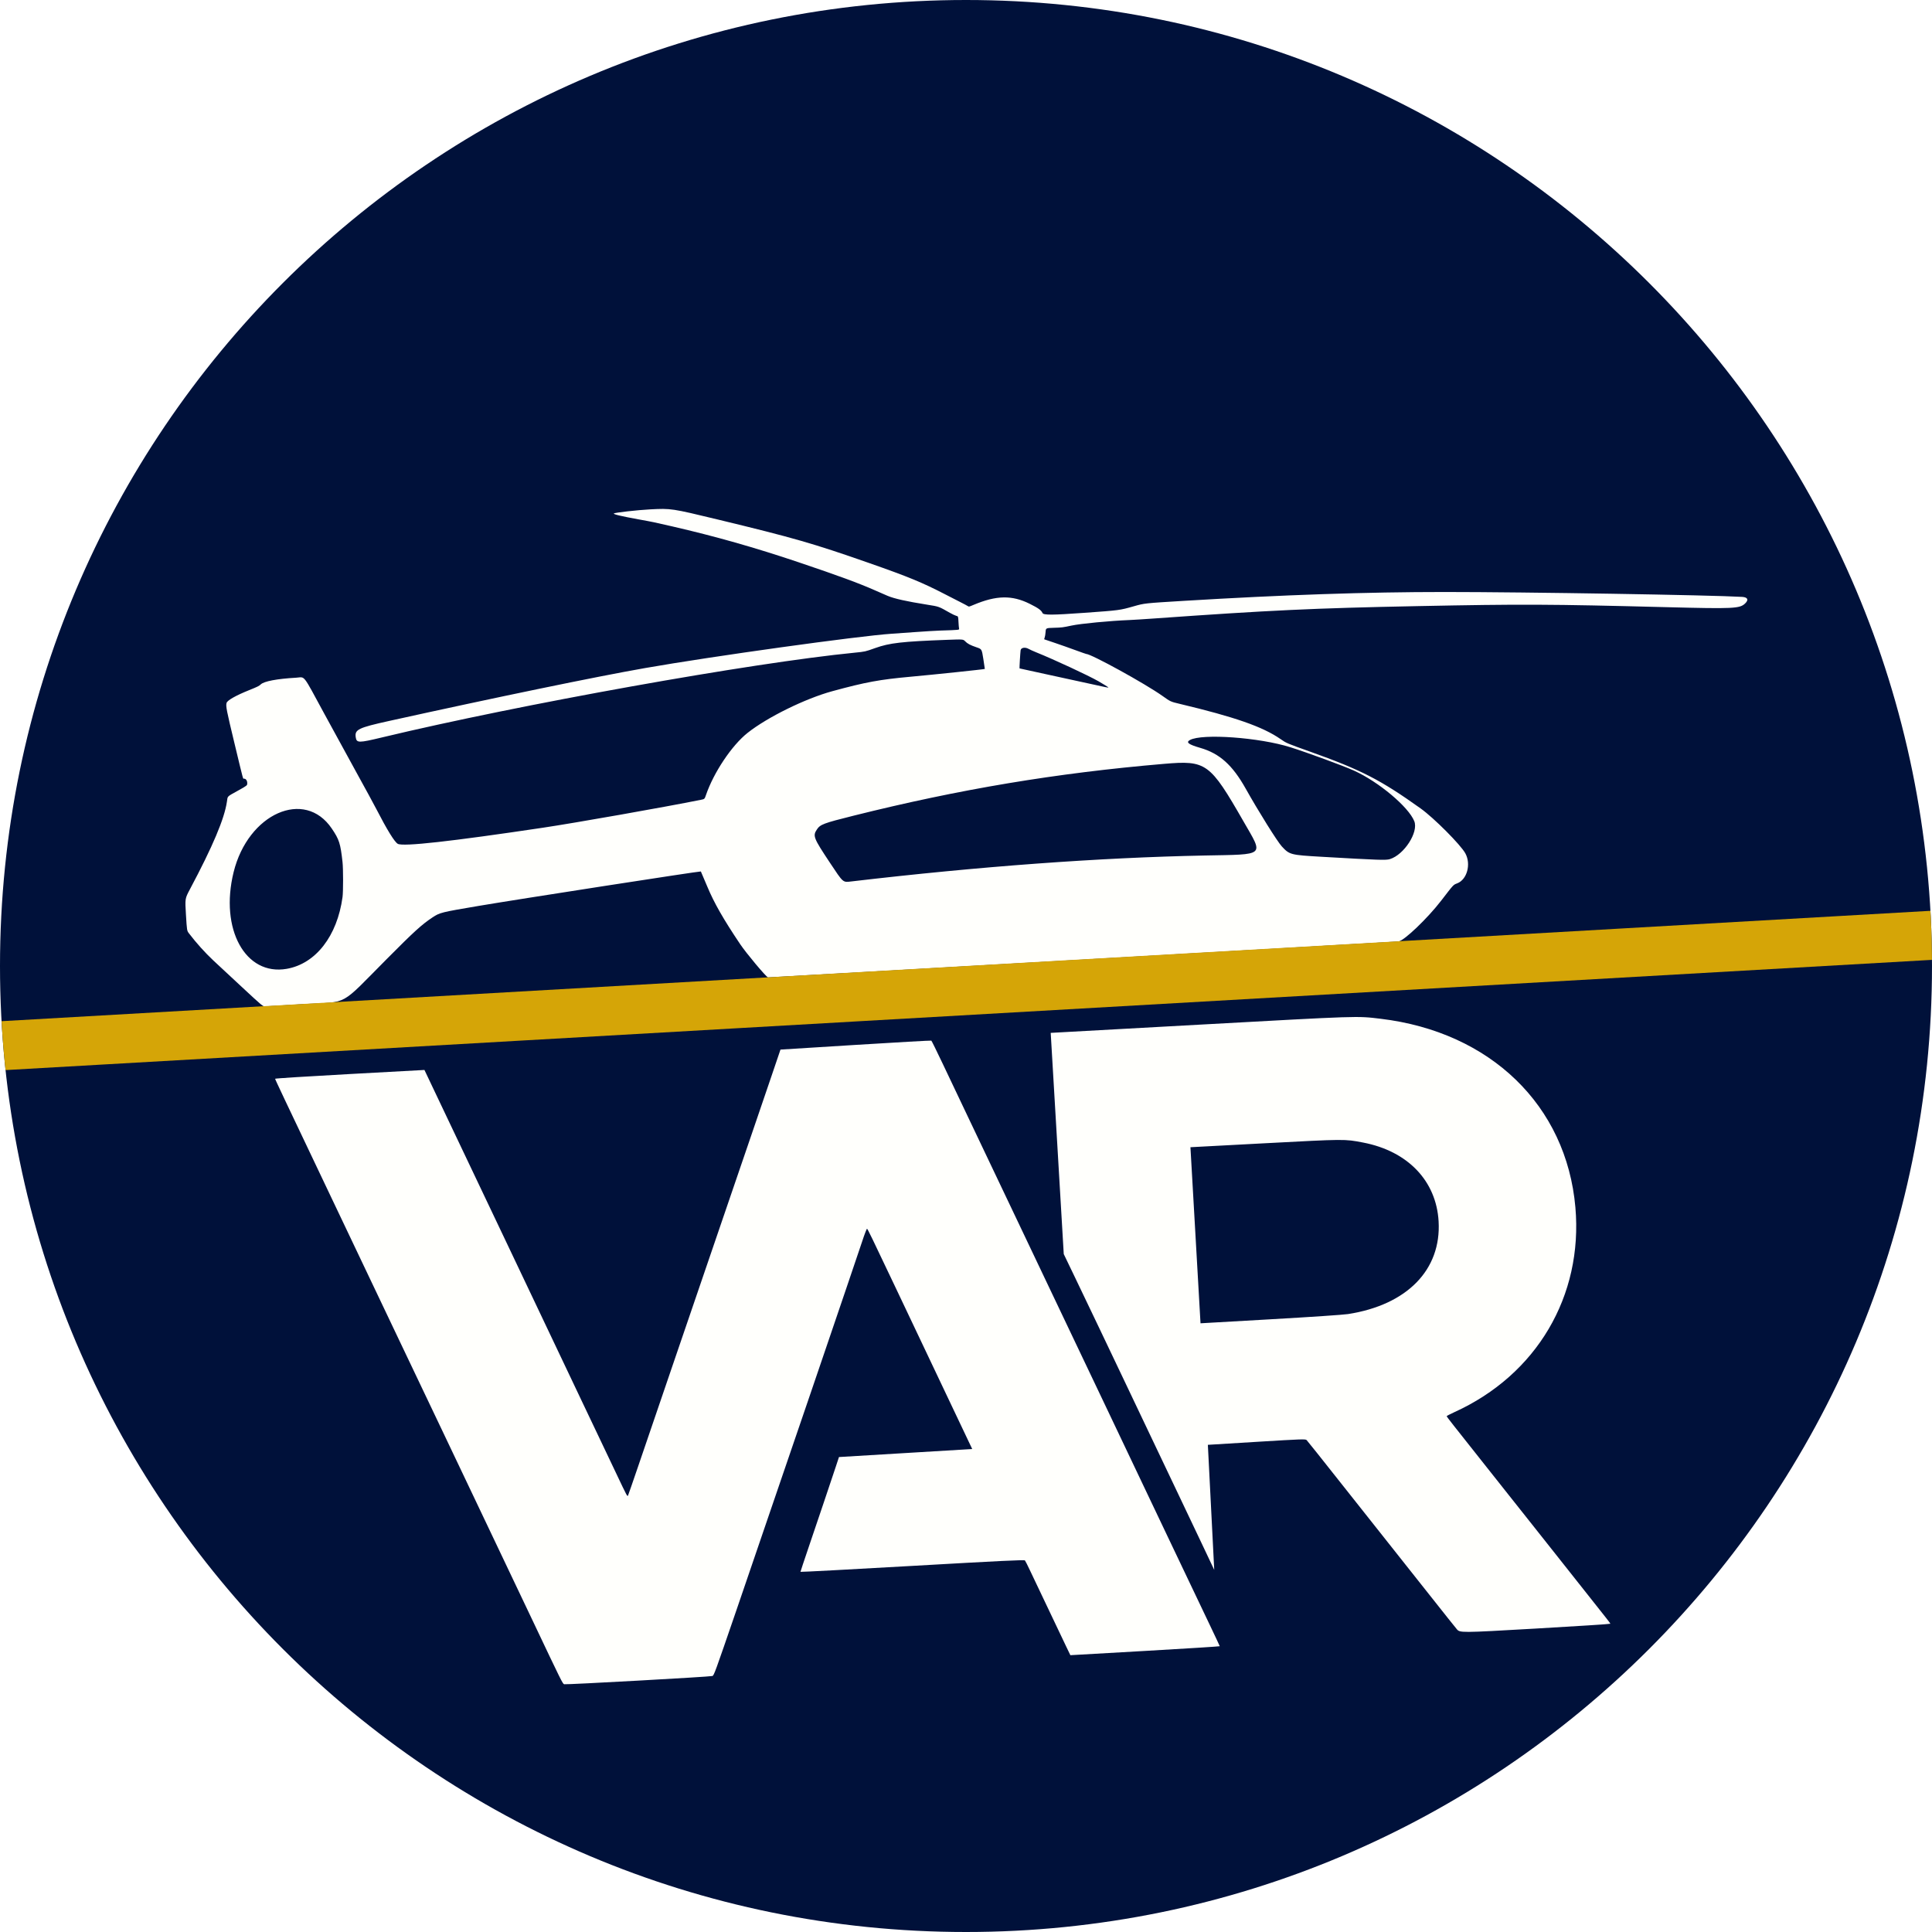
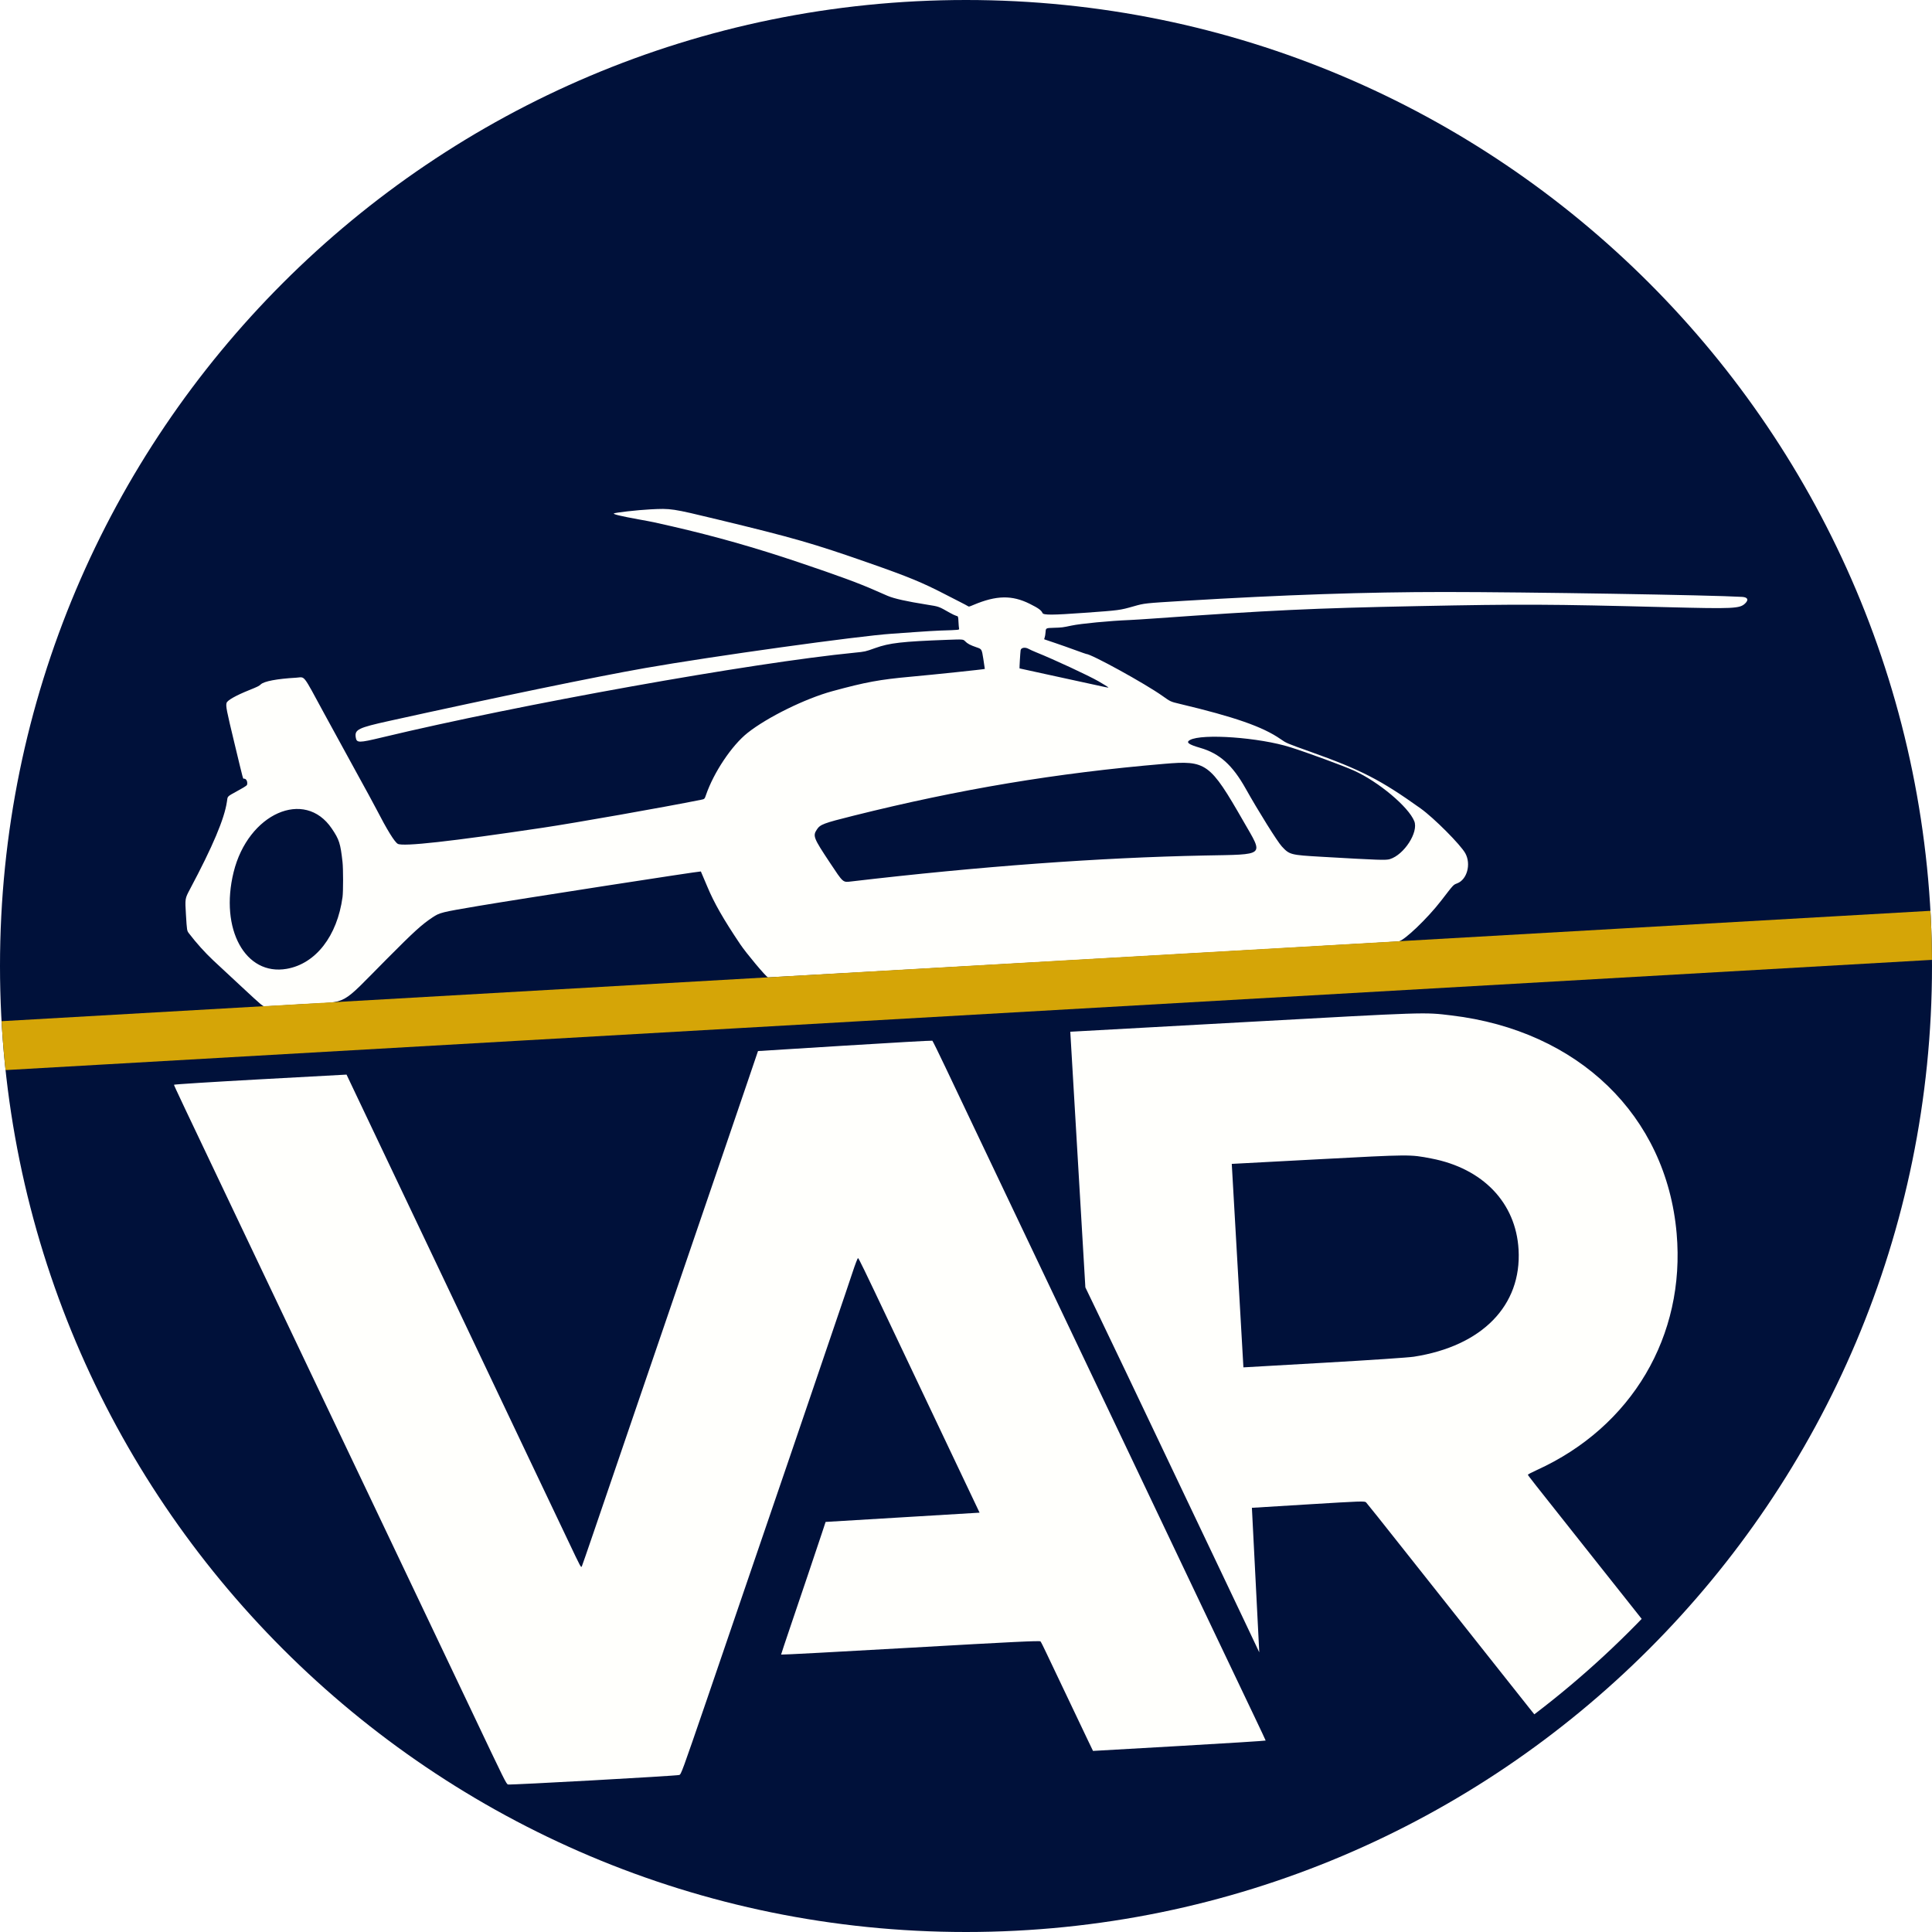
<svg xmlns="http://www.w3.org/2000/svg" viewBox="0 0 512 512" width="512" height="512">
  <defs>
    <clipPath id="n2">
      <circle cx="256" cy="256" r="256" />
    </clipPath>
  </defs>
  <g clip-path="url(#n2)">
    <circle cx="256" cy="256" r="256" fill="#00113A" />
    <g fill="#FFFFFC" transform="translate(49.00,134.89) scale(0.414)">
      <path d="M35.7 305.27C27.86 297.99 20 290.67 18.23 289.02C12.94 284.07 7.26 277.76 2.59 271.63C1.3 269.94 1.3 269.94 0.67 259.67C0.04 249.4 0.04 249.4 3.21 243.43C17.85 215.93 25.31 198.26 26.9 187.33C27.45 183.58 26.65 184.36 34.25 180.13C39.92 176.97 39.91 176.98 39.91 175.49C39.91 173.85 39.02 172.61 37.83 172.6C37.11 172.6 37.81 175.22 31.69 149.81C26.64 128.87 26.11 126.2 26.67 124.15C27.12 122.49 32.62 119.37 41.13 115.95C46.53 113.78 47.49 113.3 48.58 112.26C50.67 110.26 58.97 108.69 71.24 107.99C77.19 107.64 74.98 104.81 89.29 131.15C96.15 143.79 105.73 161.29 110.57 170.04C115.41 178.79 120.75 188.62 122.44 191.88C129.48 205.52 134.23 213.21 136.29 214.34C139.72 216.22 170.18 212.83 229.23 204.01C250.02 200.91 306.75 190.88 330.23 186.17C332.66 185.68 332.66 185.68 333.54 183.12C338.5 168.63 350.1 151.3 360.17 143.32C372.8 133.3 397.13 121.34 414.41 116.63C435.84 110.79 444.66 109.17 464.81 107.34C479.81 105.98 511.76 102.62 512.05 102.38C512.08 102.36 511.65 99.49 511.1 96.01C510.1 89.68 510.1 89.68 506.87 88.58C502.65 87.13 501 86.26 499.45 84.67C498.18 83.37 498.18 83.37 487.88 83.75C459.05 84.82 451.08 85.73 441.9 89.01C435.4 91.33 435.45 91.31 428.8 91.97C362.81 98.45 214.12 125.11 126.21 146.21C111.13 149.83 109.91 149.82 109.35 146.09C108.62 141.18 110.96 140.04 130.7 135.68C199.78 120.43 262.82 107.4 294.63 101.81C336.98 94.36 431.41 81.22 452.54 79.84C455.13 79.67 462.05 79.18 467.91 78.75C473.77 78.33 480.74 77.91 483.41 77.82C496.02 77.41 495.76 77.44 495.55 76.49C495.44 76.03 495.28 74.08 495.18 72.17C495.01 68.69 495.01 68.69 493.75 68.38C493.06 68.2 491.24 67.34 489.71 66.47C482.4 62.32 482.87 62.48 475.05 61.23C461.69 59.09 454.17 57.41 449.82 55.59C448.42 55 444.91 53.47 442.02 52.19C431.61 47.57 418.28 42.66 392.8 34.08C364.87 24.67 339.59 17.5 311.76 11.09C299.95 8.37 299.99 8.38 290.21 6.6C279.38 4.63 274.04 3.36 274.55 2.87C275.14 2.3 289.73 0.65 297.88 0.23C311.16 -0.46 311.55 -0.4 341.15 6.74C389.7 18.46 402.15 22.04 437.97 34.58C462.99 43.33 472.02 47.05 486.52 54.55C489.7 56.2 494.13 58.47 496.36 59.59C498.58 60.72 500.74 61.86 501.14 62.13C501.87 62.62 501.89 62.62 504.82 61.38C519.4 55.23 529.43 55.03 540.79 60.69C546.35 63.46 548.17 64.78 548.98 66.6C549.58 67.97 555.31 67.94 575.92 66.45C598.39 64.83 598.39 64.83 607.34 62.29C614.29 60.32 614.14 60.33 639.56 58.79C703.41 54.93 756.26 53.13 806.36 53.13C858.12 53.13 977.54 55.09 996.82 56.26C1000.43 56.48 1001.17 58.14 998.71 60.49C995.29 63.76 991.43 63.94 948.73 62.85C873.08 60.91 856.08 60.83 788.97 62.17C722.22 63.5 694.67 64.8 620.01 70.11C613.86 70.55 607 70.98 604.77 71.07C591.89 71.59 573.5 73.35 567.47 74.64C561.97 75.82 561.32 75.9 556.36 76.04C551.11 76.19 551.11 76.19 550.94 78.75C550.84 80.16 550.57 81.77 550.34 82.33C550.01 83.11 549.99 83.38 550.24 83.47C550.42 83.53 553.42 84.55 556.9 85.72C560.39 86.9 566.25 88.96 569.93 90.32C573.61 91.67 576.74 92.77 576.89 92.77C580.14 92.77 614.7 111.79 625.81 119.69C630.93 123.34 630.93 123.34 636.87 124.75C672.02 133.12 689.95 139.38 701.29 147.24C705.18 149.93 705.18 149.93 720.24 155.31C752.95 166.98 765.35 173.35 790.99 191.66C799.5 197.73 816.67 214.97 819.64 220.42C823.42 227.36 820.75 237.21 814.42 239.63C811.9 240.59 812.26 240.2 804.25 250.61C795.46 262.02 780.6 276.24 776.87 276.82C775.66 277 373.53 299.94 373.25 299.84C371.87 299.33 359.32 284.34 355.46 278.59C344.66 262.51 338.75 252.16 334.39 241.69C332.21 236.45 330.36 232.1 330.28 232.02C329.97 231.71 213.68 249.73 187.97 254.08C164.08 258.12 163.13 258.35 158.5 261.43C151.54 266.06 146.73 270.44 129.11 288.18C98.73 318.77 105.03 315.29 77.25 316.85C63.91 317.61 52.31 318.29 51.48 318.37C49.96 318.52 49.96 318.52 35.7 305.27ZM65.16 294.35C83.73 291.12 97.51 273.39 100.91 248.38C101.38 244.97 101.37 230.17 100.9 226C99.56 213.99 98.8 211.61 94.02 204.55C76.64 178.83 40.43 194.92 31.18 232.47C22.2 268.91 38.7 298.96 65.16 294.35ZM426.51 238.42C508.82 228.76 585.47 223.14 652.64 221.81C692.24 221.03 690.56 222.48 677.71 200.11C656.08 162.43 653.86 160.82 626.75 163.14C557.73 169.02 495.94 179.34 427.86 196.36C408.78 201.13 406.7 201.91 404.56 205.13C401.84 209.25 402.31 210.47 412.79 226.27C421.54 239.45 421.09 239.05 426.51 238.42ZM771.34 224.12C780.47 221.3 789.76 206.88 786.96 199.86C783.31 190.7 764.16 174.62 748.38 167.48C741.64 164.43 718.63 155.97 707.64 152.51C687.74 146.23 651.12 143.59 643.34 147.88C640.63 149.37 642.43 150.74 649.96 152.91C662.3 156.47 670.56 163.87 679.03 178.98C687.23 193.6 699.29 212.89 702.16 215.99C707.1 221.32 707.66 221.47 727.59 222.62C764.71 224.76 768.81 224.9 771.34 224.12ZM591.15 114.24C591.15 114.08 588 112.11 584.82 110.28C578.3 106.55 556.35 96.34 545.07 91.8C543.08 91 540.82 89.97 540.03 89.52C537.82 88.26 535.19 88.74 534.96 90.44C534.72 92.22 534.14 101.92 534.27 102.04C534.33 102.09 541.55 103.67 550.3 105.55C559.05 107.43 571.61 110.17 578.21 111.63C589.8 114.19 591.15 114.47 591.15 114.24Z" fill-rule="evenodd" />
    </g>
    <g transform="translate(256,256) rotate(-3.275)">
      <rect x="-614.4" y="0" width="1228.8" height="13" fill="#D5A507" />
    </g>
    <g transform="rotate(-3.275 256 256)">
      <defs>
        <clipPath id="wc2">
          <circle cx="256" cy="256" r="249.00" />
        </clipPath>
      </defs>
      <g clip-path="url(#wc2)">
-         <g fill="#FFFFFC" transform="translate(71.50,275.00) scale(0.34501)">
+         <g fill="#FFFFFC" transform="translate(44.65,275.00) scale(0.39871)">
          <path d="M195.1 478.09C193.93 477.63 193.3 476.14 173.69 427.85C169.31 417.07 161.96 399.04 157.36 387.77C144.85 357.16 130.53 321.99 124.7 307.6C121.86 300.58 116.25 286.82 112.24 277.02C99.77 246.52 89.4 221.12 84.01 207.84C76.29 188.85 63.1 156.48 36.82 92.04C5.35 14.87 0 1.67 0 1.08C0 0.81 25.85 0.66 57.45 0.74L114.9 0.89L119.73 12.77C122.38 19.3 128.74 34.93 133.87 47.51C145.14 75.16 159.52 110.48 170.14 136.58C174.45 147.19 182.06 165.9 187.05 178.15C196.26 200.76 206.8 226.67 220.74 260.99C224.99 271.44 230.49 284.93 232.96 290.97C235.43 297.02 240.44 309.31 244.09 318.29C251.9 337.51 251.75 337.2 252.42 336.01C252.69 335.53 256.69 325.8 261.33 314.39C269.84 293.41 277.55 274.47 295.12 231.29C300.44 218.23 308.05 199.52 312.04 189.73C318.74 173.26 325.93 155.59 346.48 105.11C350.8 94.49 358.42 75.79 363.41 63.54C368.4 51.29 376.16 32.19 380.66 21.08L388.83 0.89L446.64 0.59C478.44 0.43 504.66 0.45 504.91 0.64C505.16 0.82 508.67 9.11 512.7 19.04C516.73 28.98 524.11 47.13 529.11 59.38C541.84 90.6 555.55 124.24 565.9 149.64C570.75 161.56 578.1 179.6 582.23 189.73C586.36 199.85 593.99 218.56 599.17 231.29C604.36 244.03 612.91 265.01 618.18 277.91C633.59 315.68 644.01 341.24 650.83 358.08C654.35 366.73 659.95 380.49 663.29 388.66C666.63 396.82 673.22 412.99 677.95 424.58C682.68 436.18 689.46 452.8 693.03 461.52C696.6 470.24 699.52 477.52 699.52 477.7C699.52 477.88 673.66 478.03 642.04 478.03L584.56 478.03L581.68 471.05C577.2 460.19 560.23 418.53 557.18 410.93C555.68 407.17 554.19 403.76 553.87 403.36C553.42 402.77 535.39 402.61 467.27 402.61C419.95 402.61 381.24 402.46 381.24 402.26C381.24 402.07 384.56 393.72 388.61 383.71C396.8 363.5 408.21 335.11 412.82 323.49L415.81 315.92L467.08 315.77L518.34 315.62L513.87 304.63C511.41 298.59 505.44 283.89 500.59 271.97C495.75 260.05 487.88 240.68 483.1 228.92C478.32 217.16 470.83 198.72 466.45 187.95C450.59 148.87 447.82 142.25 447.34 142.09C447.07 142 445.2 146.13 443.18 151.28C441.16 156.42 434.67 172.52 428.75 187.05C422.83 201.59 414.81 221.36 410.93 231C407.04 240.63 399.56 259.07 394.3 271.97C376.24 316.27 366.82 339.41 358.64 359.56C345.14 392.83 338.8 408.42 330.37 429.04C311.03 476.38 310.36 477.95 309.1 478.28C307.23 478.79 196.4 478.6 195.1 478.09ZM881.95 474.91C879.81 472 876.03 466.65 856.48 438.84C852.23 432.79 840.49 416.09 830.38 401.72C820.26 387.35 807.21 368.78 801.36 360.45C784.84 336.91 776.14 324.62 775.21 323.48C774.4 322.5 772.01 322.45 736.79 322.59L699.23 322.74L698.93 370.83L698.63 418.92L690.21 398.15C685.57 386.72 677.74 367.49 672.81 355.4C667.87 343.32 660.52 325.28 656.47 315.32C652.42 305.36 644.8 286.65 639.54 273.75C634.28 260.85 625.94 240.41 621.01 228.33C616.08 216.24 608.68 198.2 604.57 188.24L597.09 170.13L596.94 85.03L596.79 -0.07L711.55 0.16C835.48 0.41 832.04 0.32 850.36 3.58C934.1 18.49 989.12 78.21 991.5 156.77C993.56 225.09 954.38 283.51 889.7 308.51C886.35 309.81 883.62 311.05 883.61 311.28C883.61 311.67 888.25 318.33 910.61 350.06C915.44 356.92 922.68 367.21 926.69 372.92C930.71 378.64 938.14 389.19 943.21 396.38C948.28 403.56 955.61 413.98 959.5 419.54C963.39 425.09 972.96 438.72 980.78 449.82C999.57 476.5 1000 477.12 1000 477.61C1000 477.84 973.95 478.03 942.12 478.03C884.24 478.03 884.24 478.03 881.95 474.91ZM812.44 228.62C858.16 224.16 885.99 198.77 885.99 161.52C885.99 130.34 865.44 106.28 831.53 97.74C817.42 94.19 818.24 94.23 756.09 93.98L698.93 93.75L698.93 161.48L698.93 229.22L752.61 229.22C784.27 229.22 808.81 228.97 812.44 228.62Z" fill-rule="evenodd" />
        </g>
      </g>
    </g>
  </g>
</svg>
